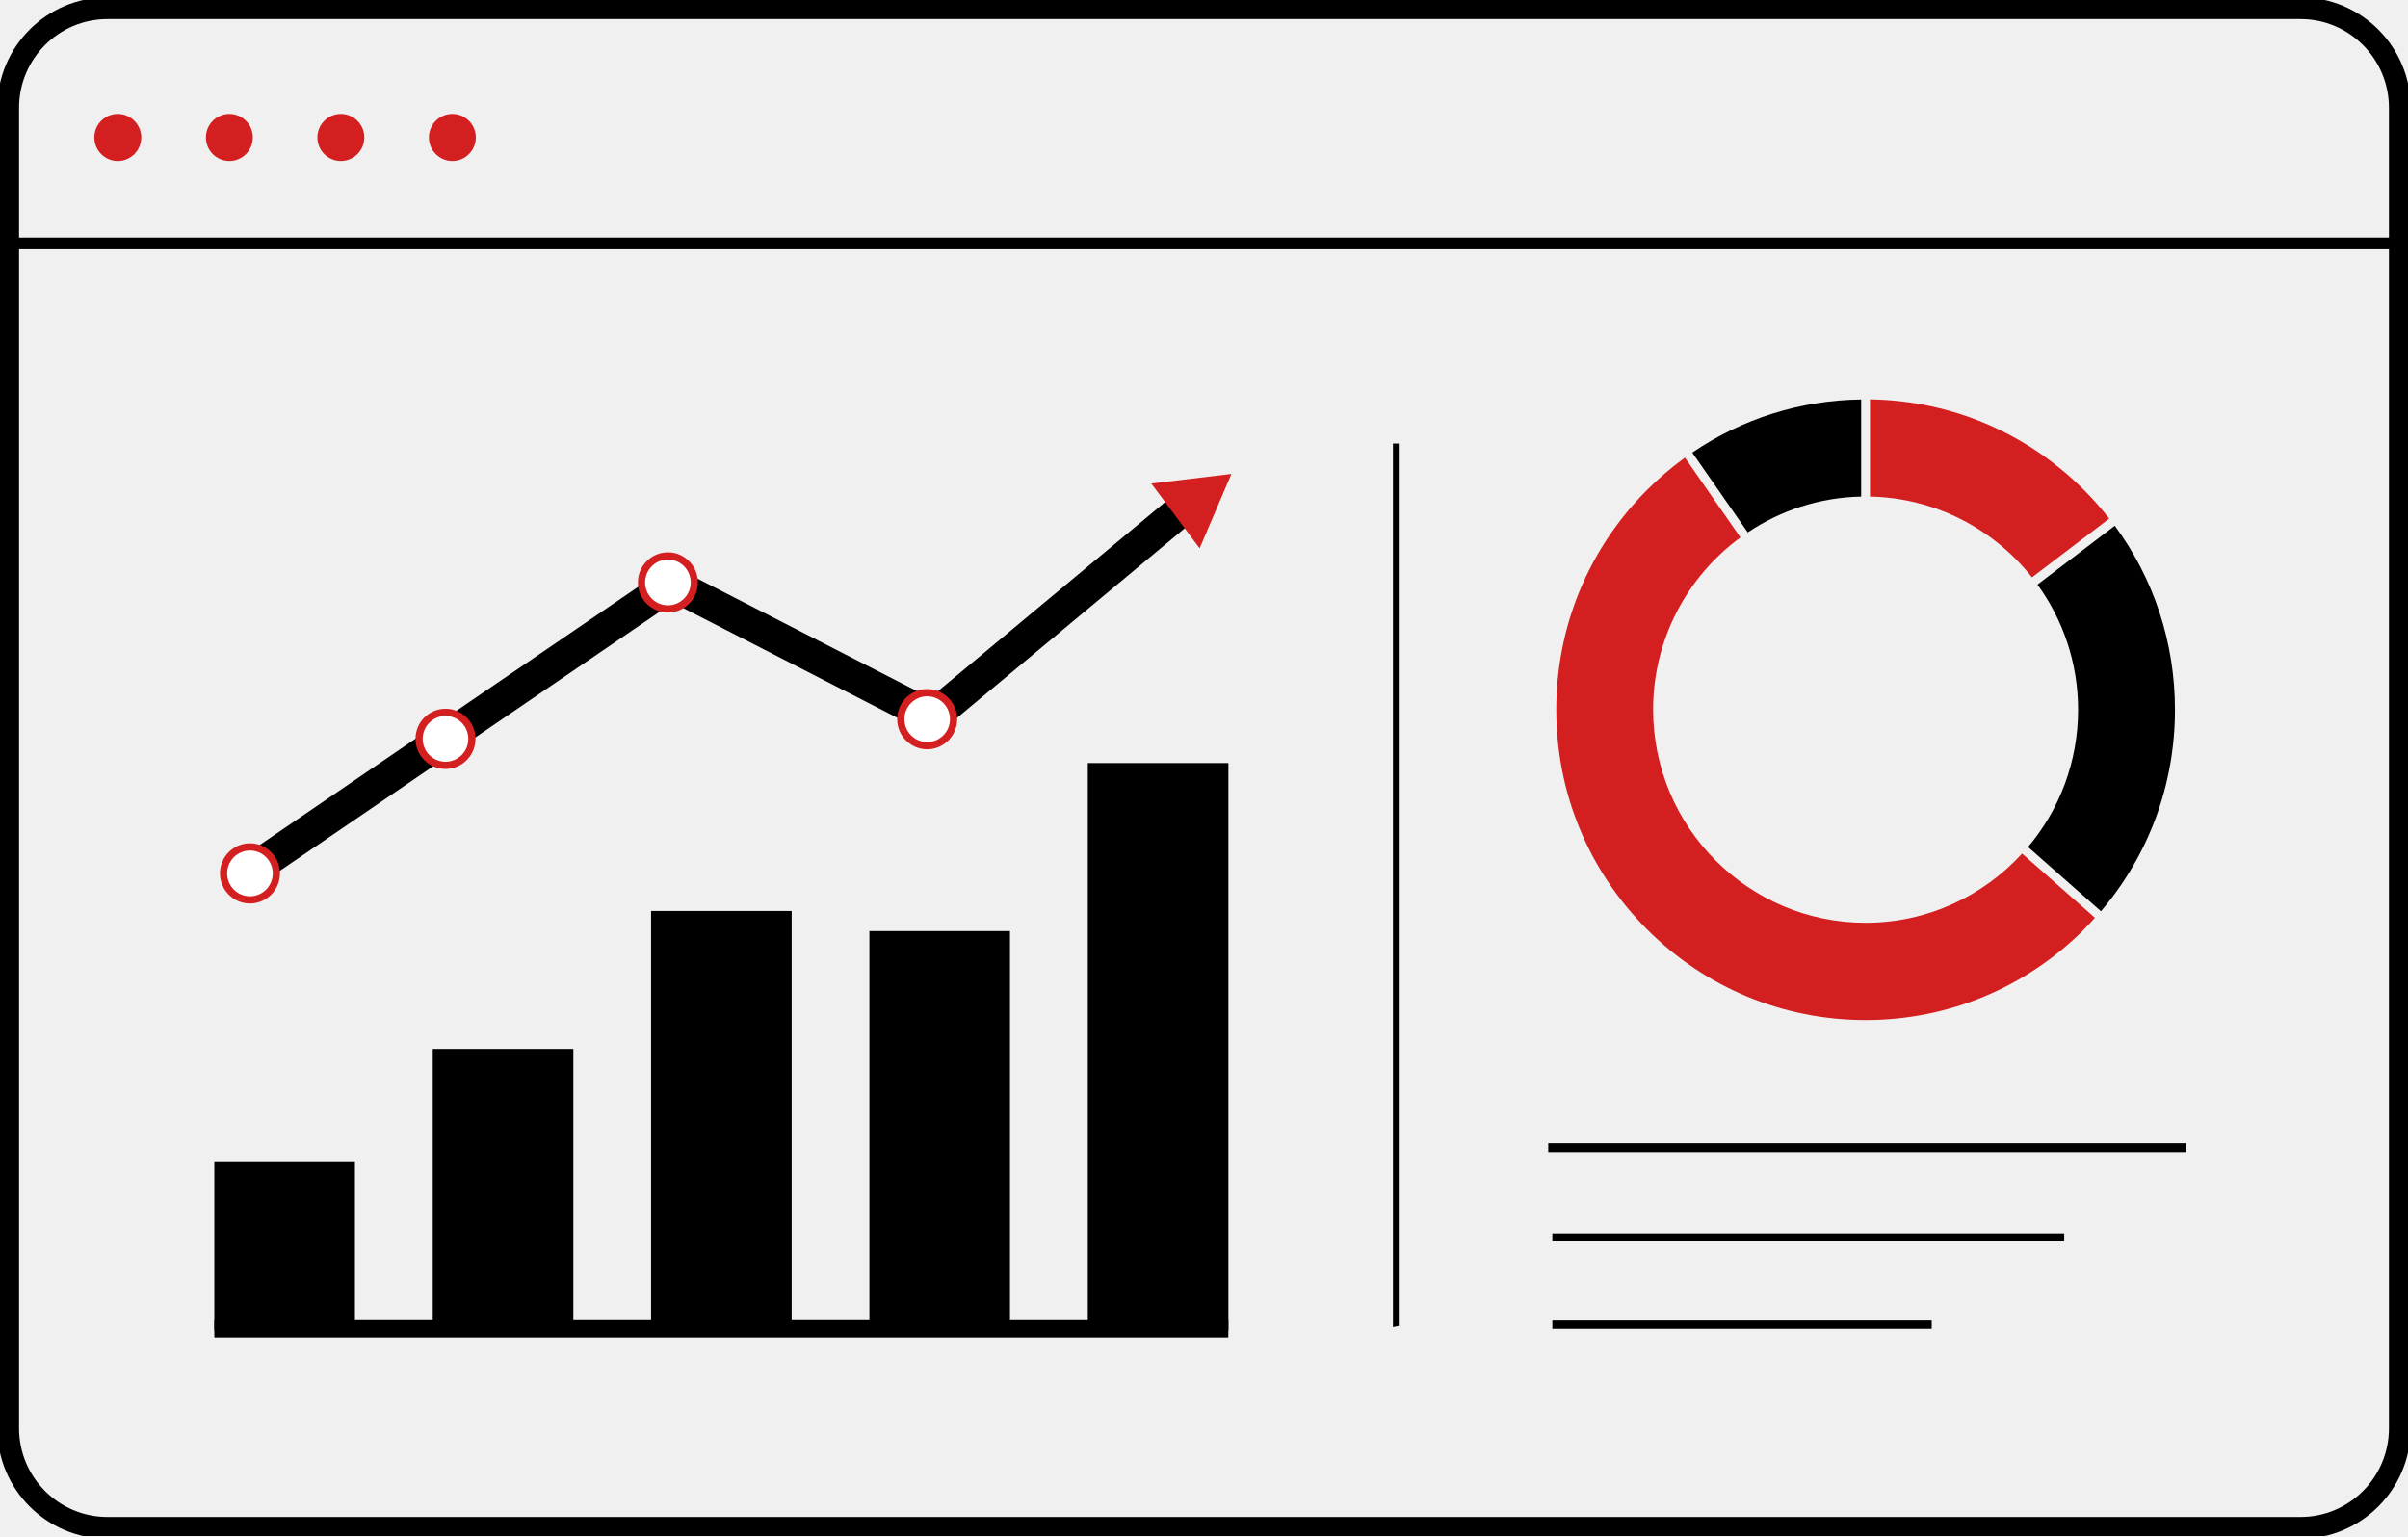
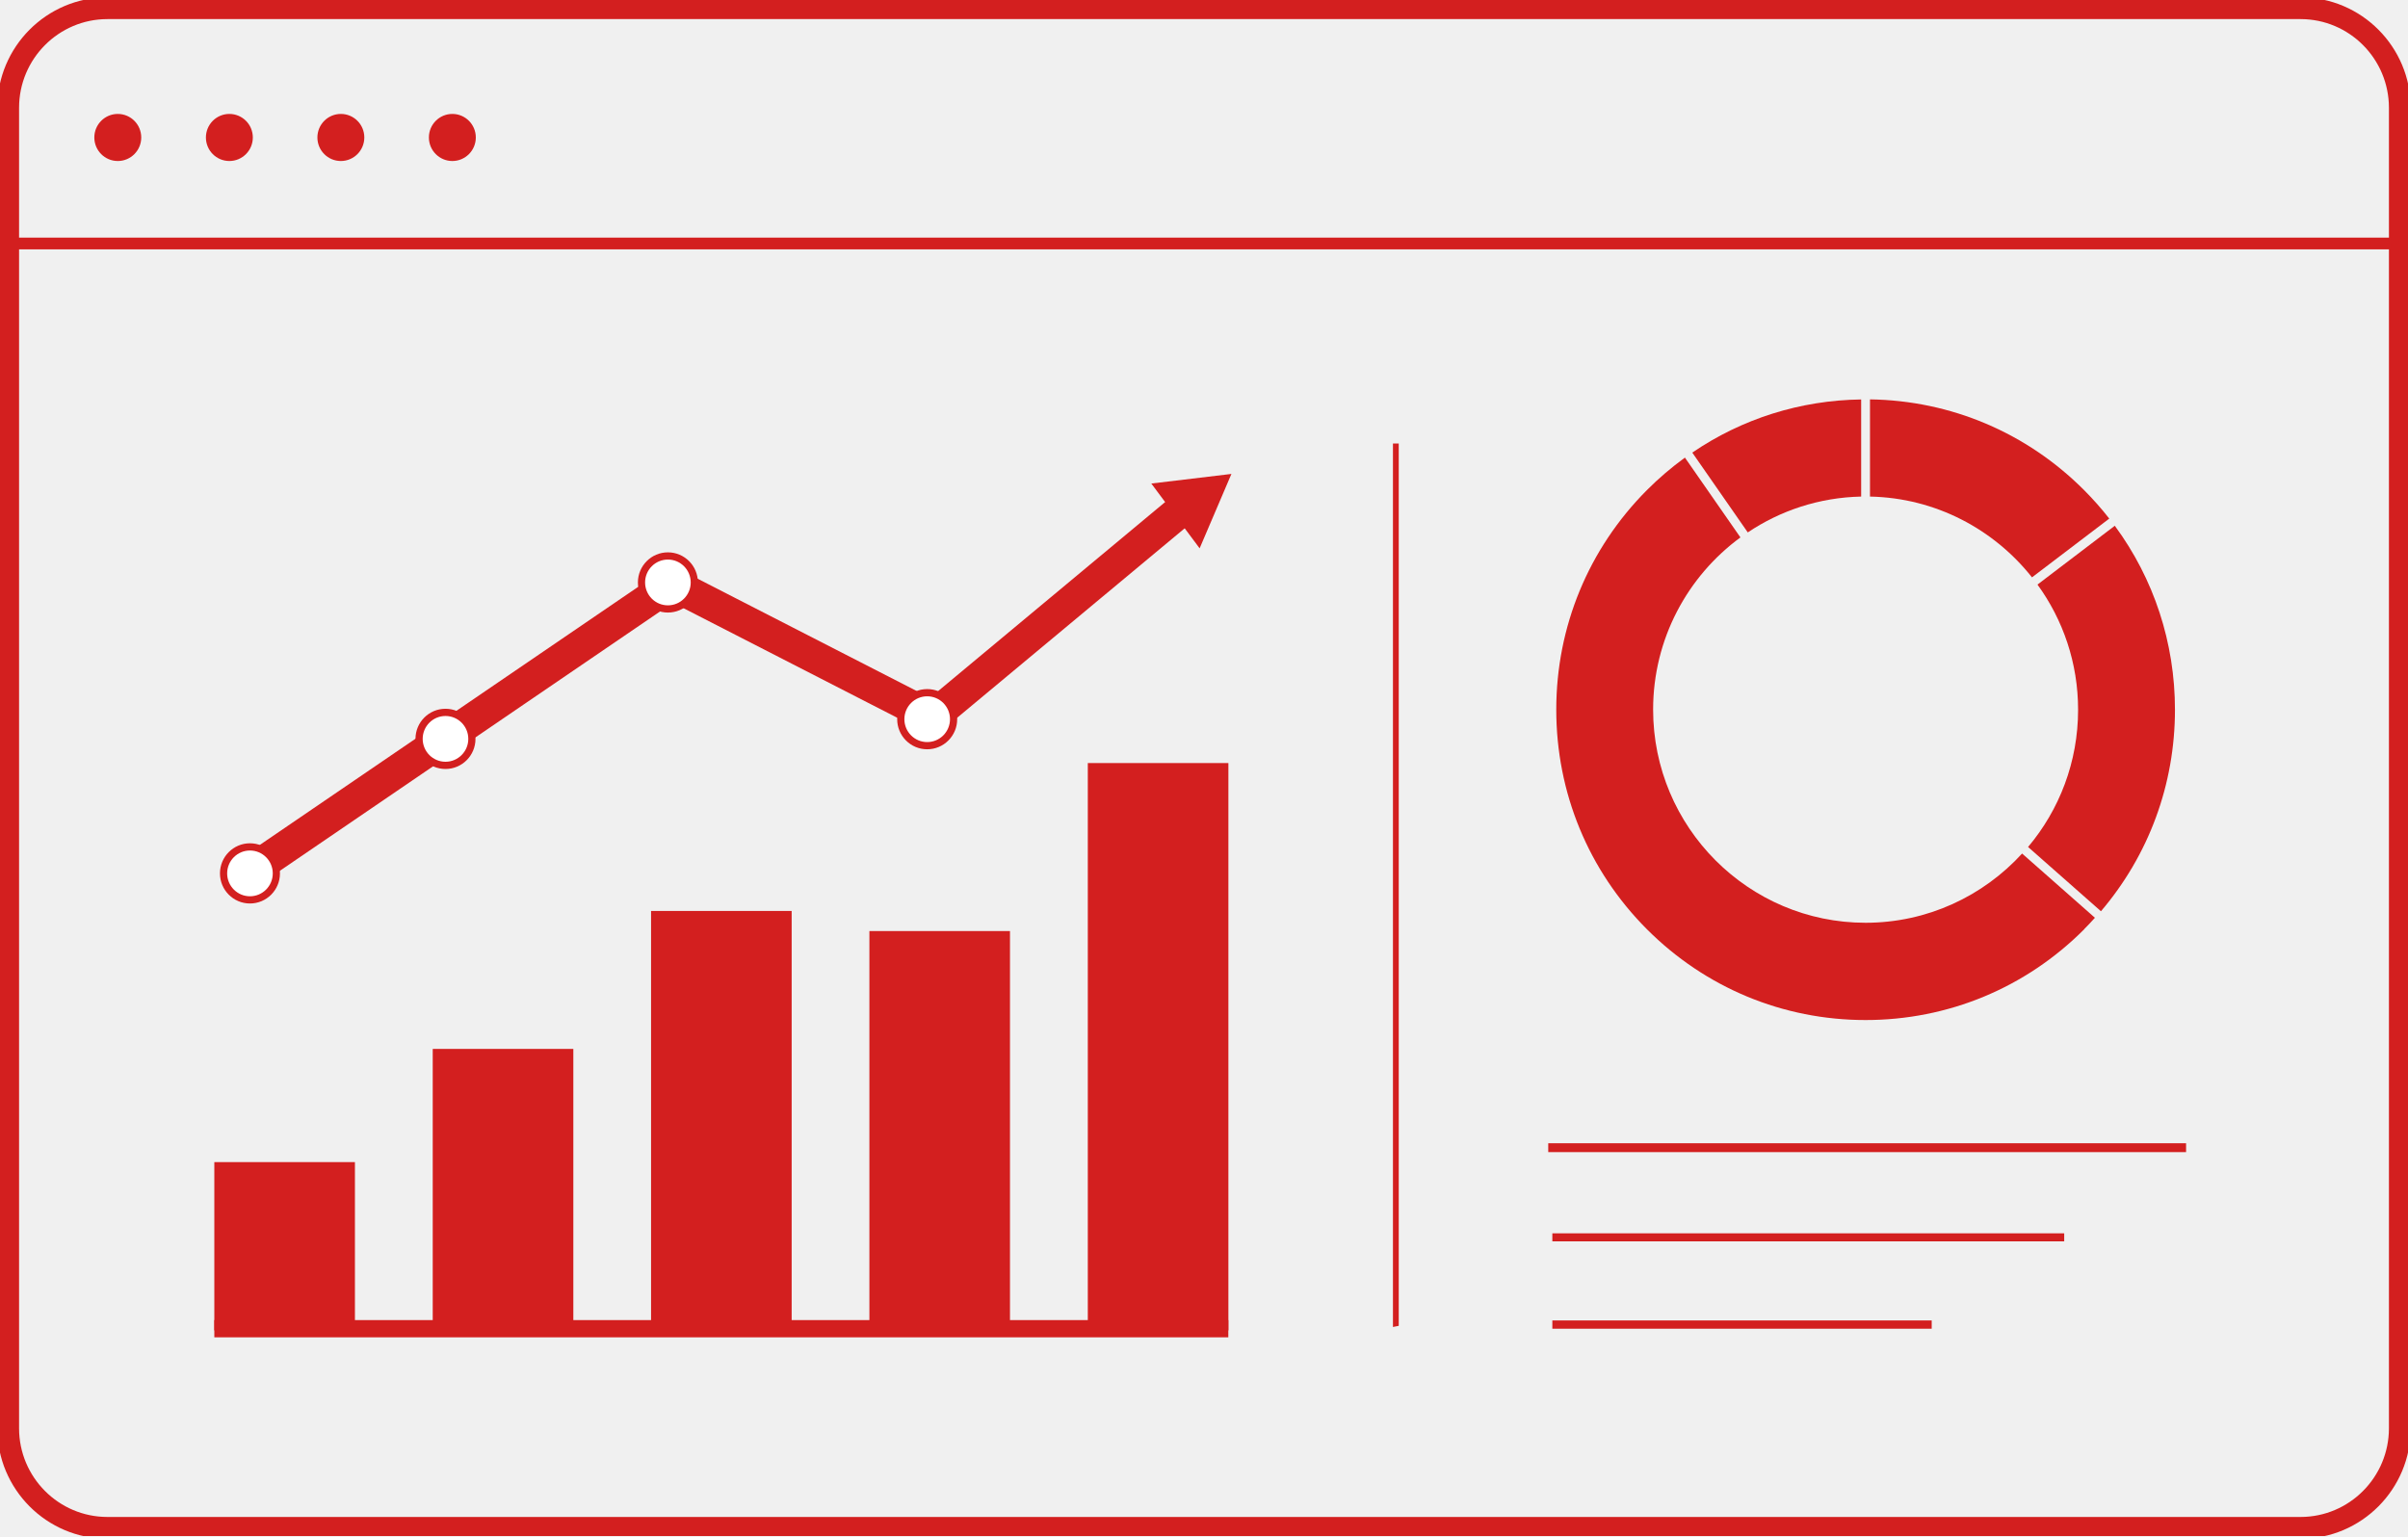
<svg xmlns="http://www.w3.org/2000/svg" width="221" height="141" viewBox="0 0 221 141" fill="none">
  <g clip-path="url(#clip0_0_561)">
-     <path d="M211.135 0.753H9.865C4.831 0.753 0.75 4.849 0.75 9.901V131.099C0.75 136.151 4.831 140.247 9.865 140.247H211.135C216.169 140.247 220.25 136.151 220.25 131.099V9.901C220.25 4.849 216.169 0.753 211.135 0.753Z" stroke="black" stroke-width="2" stroke-miterlimit="10" />
-     <path d="M127.841 121.808V40.711C128.021 40.711 128.193 40.711 128.373 40.711V121.703L127.841 121.808Z" fill="black" />
-     <path d="M200.632 105.756H142.094V104.943H200.632V105.756Z" fill="black" />
-     <path d="M189.439 113.947H142.47C142.47 113.699 142.47 113.458 142.47 113.21H189.447C189.447 113.458 189.447 113.699 189.447 113.947H189.439Z" fill="black" />
-     <path d="M177.286 121.966H142.47C142.47 121.71 142.47 121.462 142.47 121.206H177.286C177.286 121.462 177.286 121.71 177.286 121.966Z" fill="black" />
+     <path d="M211.135 0.753H9.865C4.831 0.753 0.75 4.849 0.75 9.901V131.099C0.75 136.151 4.831 140.247 9.865 140.247H211.135C216.169 140.247 220.25 136.151 220.25 131.099V9.901C220.25 4.849 216.169 0.753 211.135 0.753Z" stroke="#D31F1F" stroke-width="2" stroke-miterlimit="10" />
+     <path d="M127.841 121.808V40.711C128.021 40.711 128.193 40.711 128.373 40.711V121.703L127.841 121.808Z" fill="#D31F1F" />
+     <path d="M200.632 105.756H142.094V104.943H200.632V105.756Z" fill="#D31F1F" />
+     <path d="M189.439 113.947H142.47C142.47 113.699 142.47 113.458 142.47 113.21H189.447C189.447 113.458 189.447 113.699 189.447 113.947H189.439Z" fill="#D31F1F" />
+     <path d="M177.286 121.966H142.47C142.47 121.71 142.47 121.462 142.47 121.206H177.286C177.286 121.462 177.286 121.71 177.286 121.966Z" fill="#D31F1F" />
    <path d="M87.098 65.986C87.098 67.048 86.475 67.65 85.545 67.778C84.689 67.891 84.164 67.289 84.082 66.453C83.969 65.406 84.555 64.766 85.56 64.706C86.37 64.654 86.97 65.105 87.105 65.986H87.098Z" fill="#FDFDFD" />
    <path d="M41.463 70.391C40.623 70.406 39.993 70.112 39.978 69.171C39.963 68.17 40.495 67.545 41.493 67.424C42.401 67.319 42.866 67.861 42.949 68.682C43.046 69.721 42.468 70.263 41.463 70.383V70.391Z" fill="#FDFDFD" />
-     <path d="M22.423 80.344L61.644 53.586L85.552 65.843L108.778 46.501" stroke="black" stroke-width="3" stroke-miterlimit="10" />
+     <path d="M22.423 80.344L61.644 53.586L85.552 65.843L108.778 46.501" stroke="#D31F1F" stroke-width="3" stroke-miterlimit="10" />
    <path d="M22.941 82.934C24.462 82.934 25.694 81.697 25.694 80.171C25.694 78.645 24.462 77.408 22.941 77.408C21.42 77.408 20.188 78.645 20.188 80.171C20.188 81.697 21.42 82.934 22.941 82.934Z" fill="#D31F1F" />
    <path d="M40.886 70.587C42.406 70.587 43.639 69.35 43.639 67.823C43.639 66.297 42.406 65.06 40.886 65.06C39.365 65.06 38.132 66.297 38.132 67.823C38.132 69.35 39.365 70.587 40.886 70.587Z" fill="#D31F1F" />
    <path d="M61.298 56.228C62.819 56.228 64.052 54.991 64.052 53.465C64.052 51.939 62.819 50.702 61.298 50.702C59.778 50.702 58.545 51.939 58.545 53.465C58.545 54.991 59.778 56.228 61.298 56.228Z" fill="#D31F1F" />
    <path d="M85.095 68.779C86.615 68.779 87.848 67.542 87.848 66.016C87.848 64.49 86.615 63.253 85.095 63.253C83.574 63.253 82.341 64.49 82.341 66.016C82.341 67.542 83.574 68.779 85.095 68.779Z" fill="#D31F1F" />
    <path d="M113.017 43.504L105.665 44.385L110.099 50.333L113.017 43.504Z" fill="#D31F1F" />
    <path d="M40.886 69.924C42.042 69.924 42.979 68.984 42.979 67.823C42.979 66.663 42.042 65.723 40.886 65.723C39.73 65.723 38.793 66.663 38.793 67.823C38.793 68.984 39.73 69.924 40.886 69.924Z" fill="white" />
    <path d="M22.941 82.272C24.097 82.272 25.034 81.332 25.034 80.171C25.034 79.011 24.097 78.071 22.941 78.071C21.785 78.071 20.848 79.011 20.848 80.171C20.848 81.332 21.785 82.272 22.941 82.272Z" fill="white" />
    <path d="M61.298 55.566C62.454 55.566 63.392 54.625 63.392 53.465C63.392 52.305 62.454 51.364 61.298 51.364C60.142 51.364 59.205 52.305 59.205 53.465C59.205 54.625 60.142 55.566 61.298 55.566Z" fill="white" />
    <path d="M85.095 68.117C86.251 68.117 87.188 67.177 87.188 66.016C87.188 64.856 86.251 63.916 85.095 63.916C83.939 63.916 83.002 64.856 83.002 66.016C83.002 67.177 83.939 68.117 85.095 68.117Z" fill="white" />
    <path d="M193.588 47.6L186.491 52.998C182.995 48.579 177.639 45.702 171.622 45.582V36.66C179.049 36.765 186.018 39.717 191.285 45.002C192.11 45.83 192.875 46.696 193.58 47.6H193.588Z" fill="#D31F1F" />
-     <path d="M170.812 45.582C166.971 45.665 163.4 46.862 160.407 48.872L155.313 41.546C159.859 38.444 165.208 36.743 170.812 36.667V45.59V45.582Z" fill="black" />
+     <path d="M170.812 45.582C166.971 45.665 163.4 46.862 160.407 48.872L155.313 41.546C159.859 38.444 165.208 36.743 170.812 36.667V45.59V45.582Z" fill="#D31F1F" />
    <path d="M191.292 85.291C185.928 90.674 178.801 93.633 171.217 93.633C163.632 93.633 156.506 90.667 151.142 85.291C145.778 79.908 142.83 72.755 142.83 65.143C142.83 57.531 145.785 50.378 151.142 44.995C152.237 43.895 153.407 42.901 154.638 42.005L159.731 49.331C154.878 52.893 151.719 58.653 151.719 65.135C151.719 75.925 160.467 84.704 171.217 84.704C176.896 84.704 182.02 82.249 185.583 78.349L192.267 84.245C191.952 84.598 191.622 84.945 191.285 85.284L191.292 85.291Z" fill="#D31F1F" />
-     <path d="M192.815 83.642L186.131 77.747C188.997 74.344 190.722 69.947 190.722 65.15C190.722 60.859 189.342 56.891 186.994 53.661L194.09 48.262C197.676 53.126 199.612 58.992 199.612 65.15C199.612 72.01 197.211 78.492 192.823 83.642H192.815Z" fill="black" />
-     <path d="M32.574 106.674H19.67V122.124H32.574V106.674Z" fill="black" />
-     <path d="M52.619 96.284H39.715V122.124H52.619V96.284Z" fill="black" />
-     <path d="M72.656 83.62H59.753V122.117H72.656V83.62Z" fill="black" />
-     <path d="M92.694 85.464H79.791V122.124H92.694V85.464Z" fill="black" />
-     <path d="M112.739 70.044H99.836V122.124H112.739V70.044Z" fill="black" />
-     <path d="M112.732 121.176H19.67V122.757H112.732V121.176Z" fill="black" />
-     <path d="M220.76 21.812H0.578V22.889H220.76V21.812Z" fill="black" />
+     <path d="M192.815 83.642L186.131 77.747C188.997 74.344 190.722 69.947 190.722 65.15C190.722 60.859 189.342 56.891 186.994 53.661L194.09 48.262C197.676 53.126 199.612 58.992 199.612 65.15C199.612 72.01 197.211 78.492 192.823 83.642H192.815Z" fill="#D31F1F" />
+     <path d="M32.574 106.674H19.67V122.124H32.574V106.674Z" fill="#D31F1F" />
+     <path d="M52.619 96.284H39.715V122.124H52.619V96.284Z" fill="#D31F1F" />
+     <path d="M72.656 83.62H59.753V122.117H72.656V83.62Z" fill="#D31F1F" />
+     <path d="M92.694 85.464H79.791V122.124H92.694V85.464Z" fill="#D31F1F" />
+     <path d="M112.739 70.044H99.836V122.124H112.739V70.044Z" fill="#D31F1F" />
+     <path d="M112.732 121.176H19.67V122.757H112.732V121.176Z" fill="#D31F1F" />
+     <path d="M220.76 21.812H0.578V22.889H220.76V21.812Z" fill="#D31F1F" />
    <path d="M10.81 14.78C11.999 14.78 12.963 13.812 12.963 12.619C12.963 11.426 11.999 10.458 10.81 10.458C9.621 10.458 8.657 11.426 8.657 12.619C8.657 13.812 9.621 14.78 10.81 14.78Z" fill="#D31F1F" />
    <path d="M21.05 14.78C22.24 14.78 23.204 13.812 23.204 12.619C23.204 11.426 22.24 10.458 21.05 10.458C19.861 10.458 18.898 11.426 18.898 12.619C18.898 13.812 19.861 14.78 21.05 14.78Z" fill="#D31F1F" />
    <path d="M31.283 14.78C32.472 14.78 33.436 13.812 33.436 12.619C33.436 11.426 32.472 10.458 31.283 10.458C30.094 10.458 29.13 11.426 29.13 12.619C29.13 13.812 30.094 14.78 31.283 14.78Z" fill="#D31F1F" />
    <path d="M41.516 14.78C42.705 14.78 43.669 13.812 43.669 12.619C43.669 11.426 42.705 10.458 41.516 10.458C40.327 10.458 39.363 11.426 39.363 12.619C39.363 13.812 40.327 14.78 41.516 14.78Z" fill="#D31F1F" />
  </g>
  <defs>
    <clipPath id="clip0_0_561">
      <rect width="221" height="141" fill="white" />
    </clipPath>
  </defs>
</svg>
